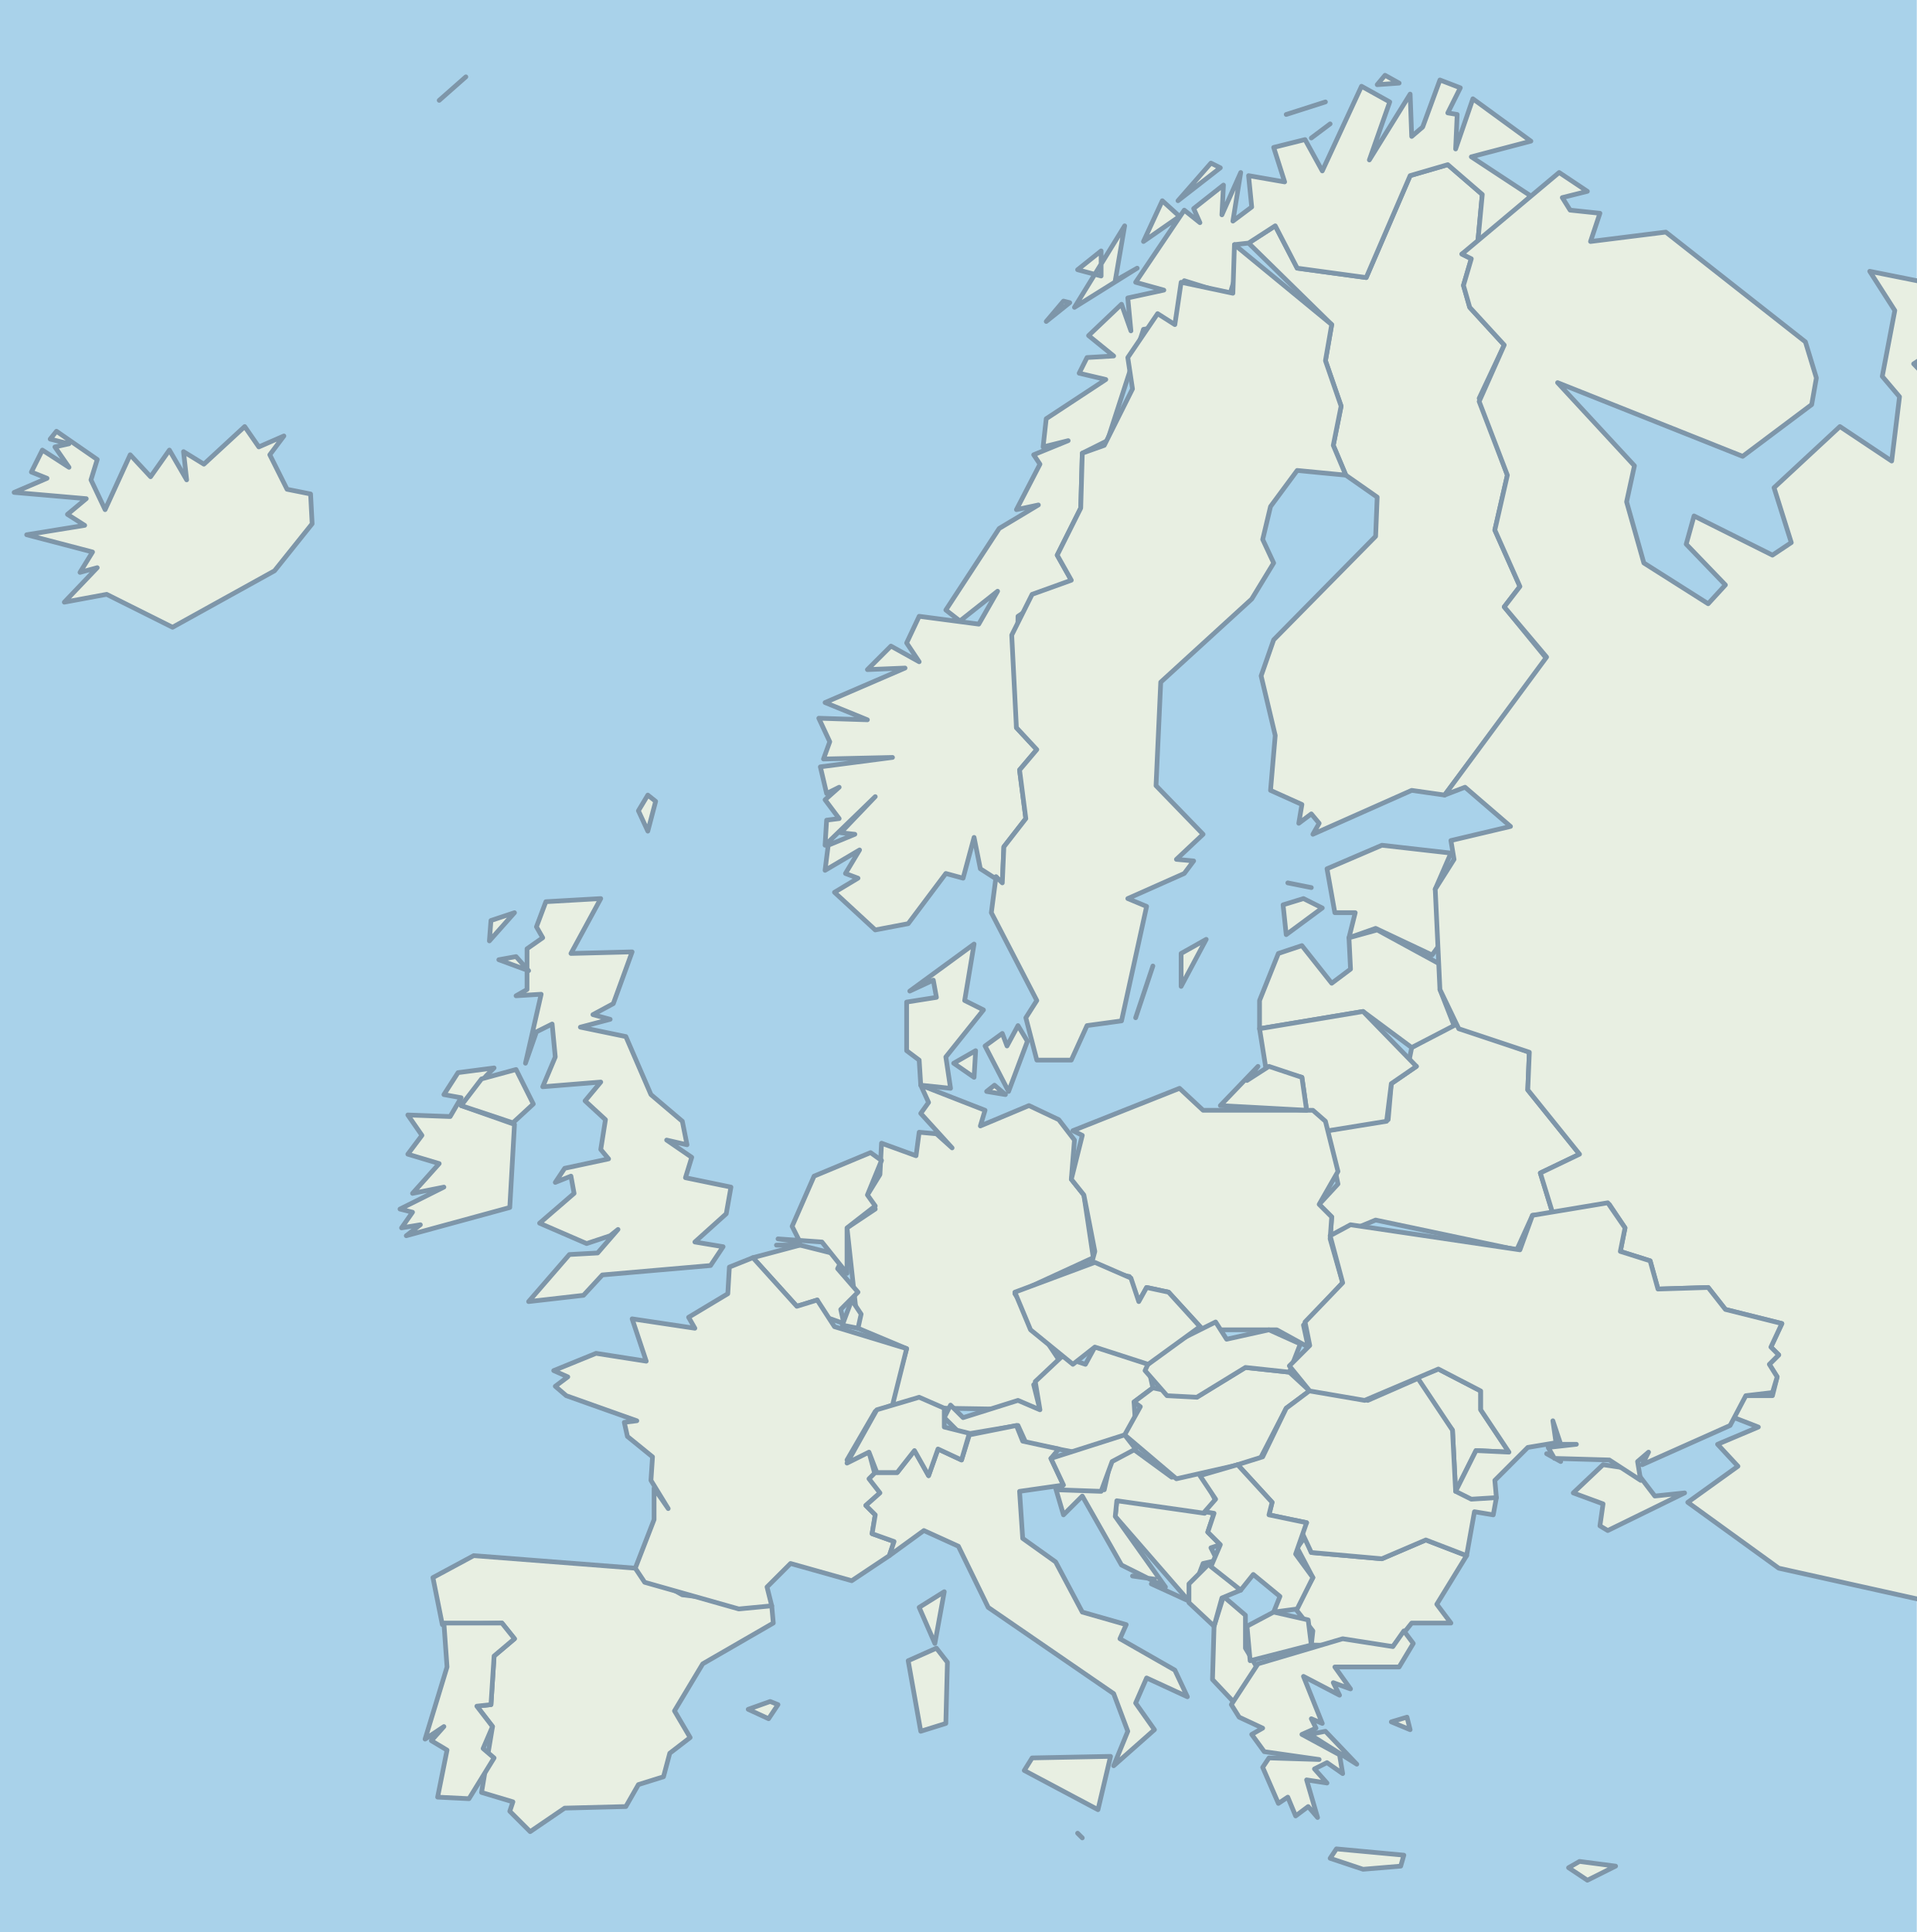
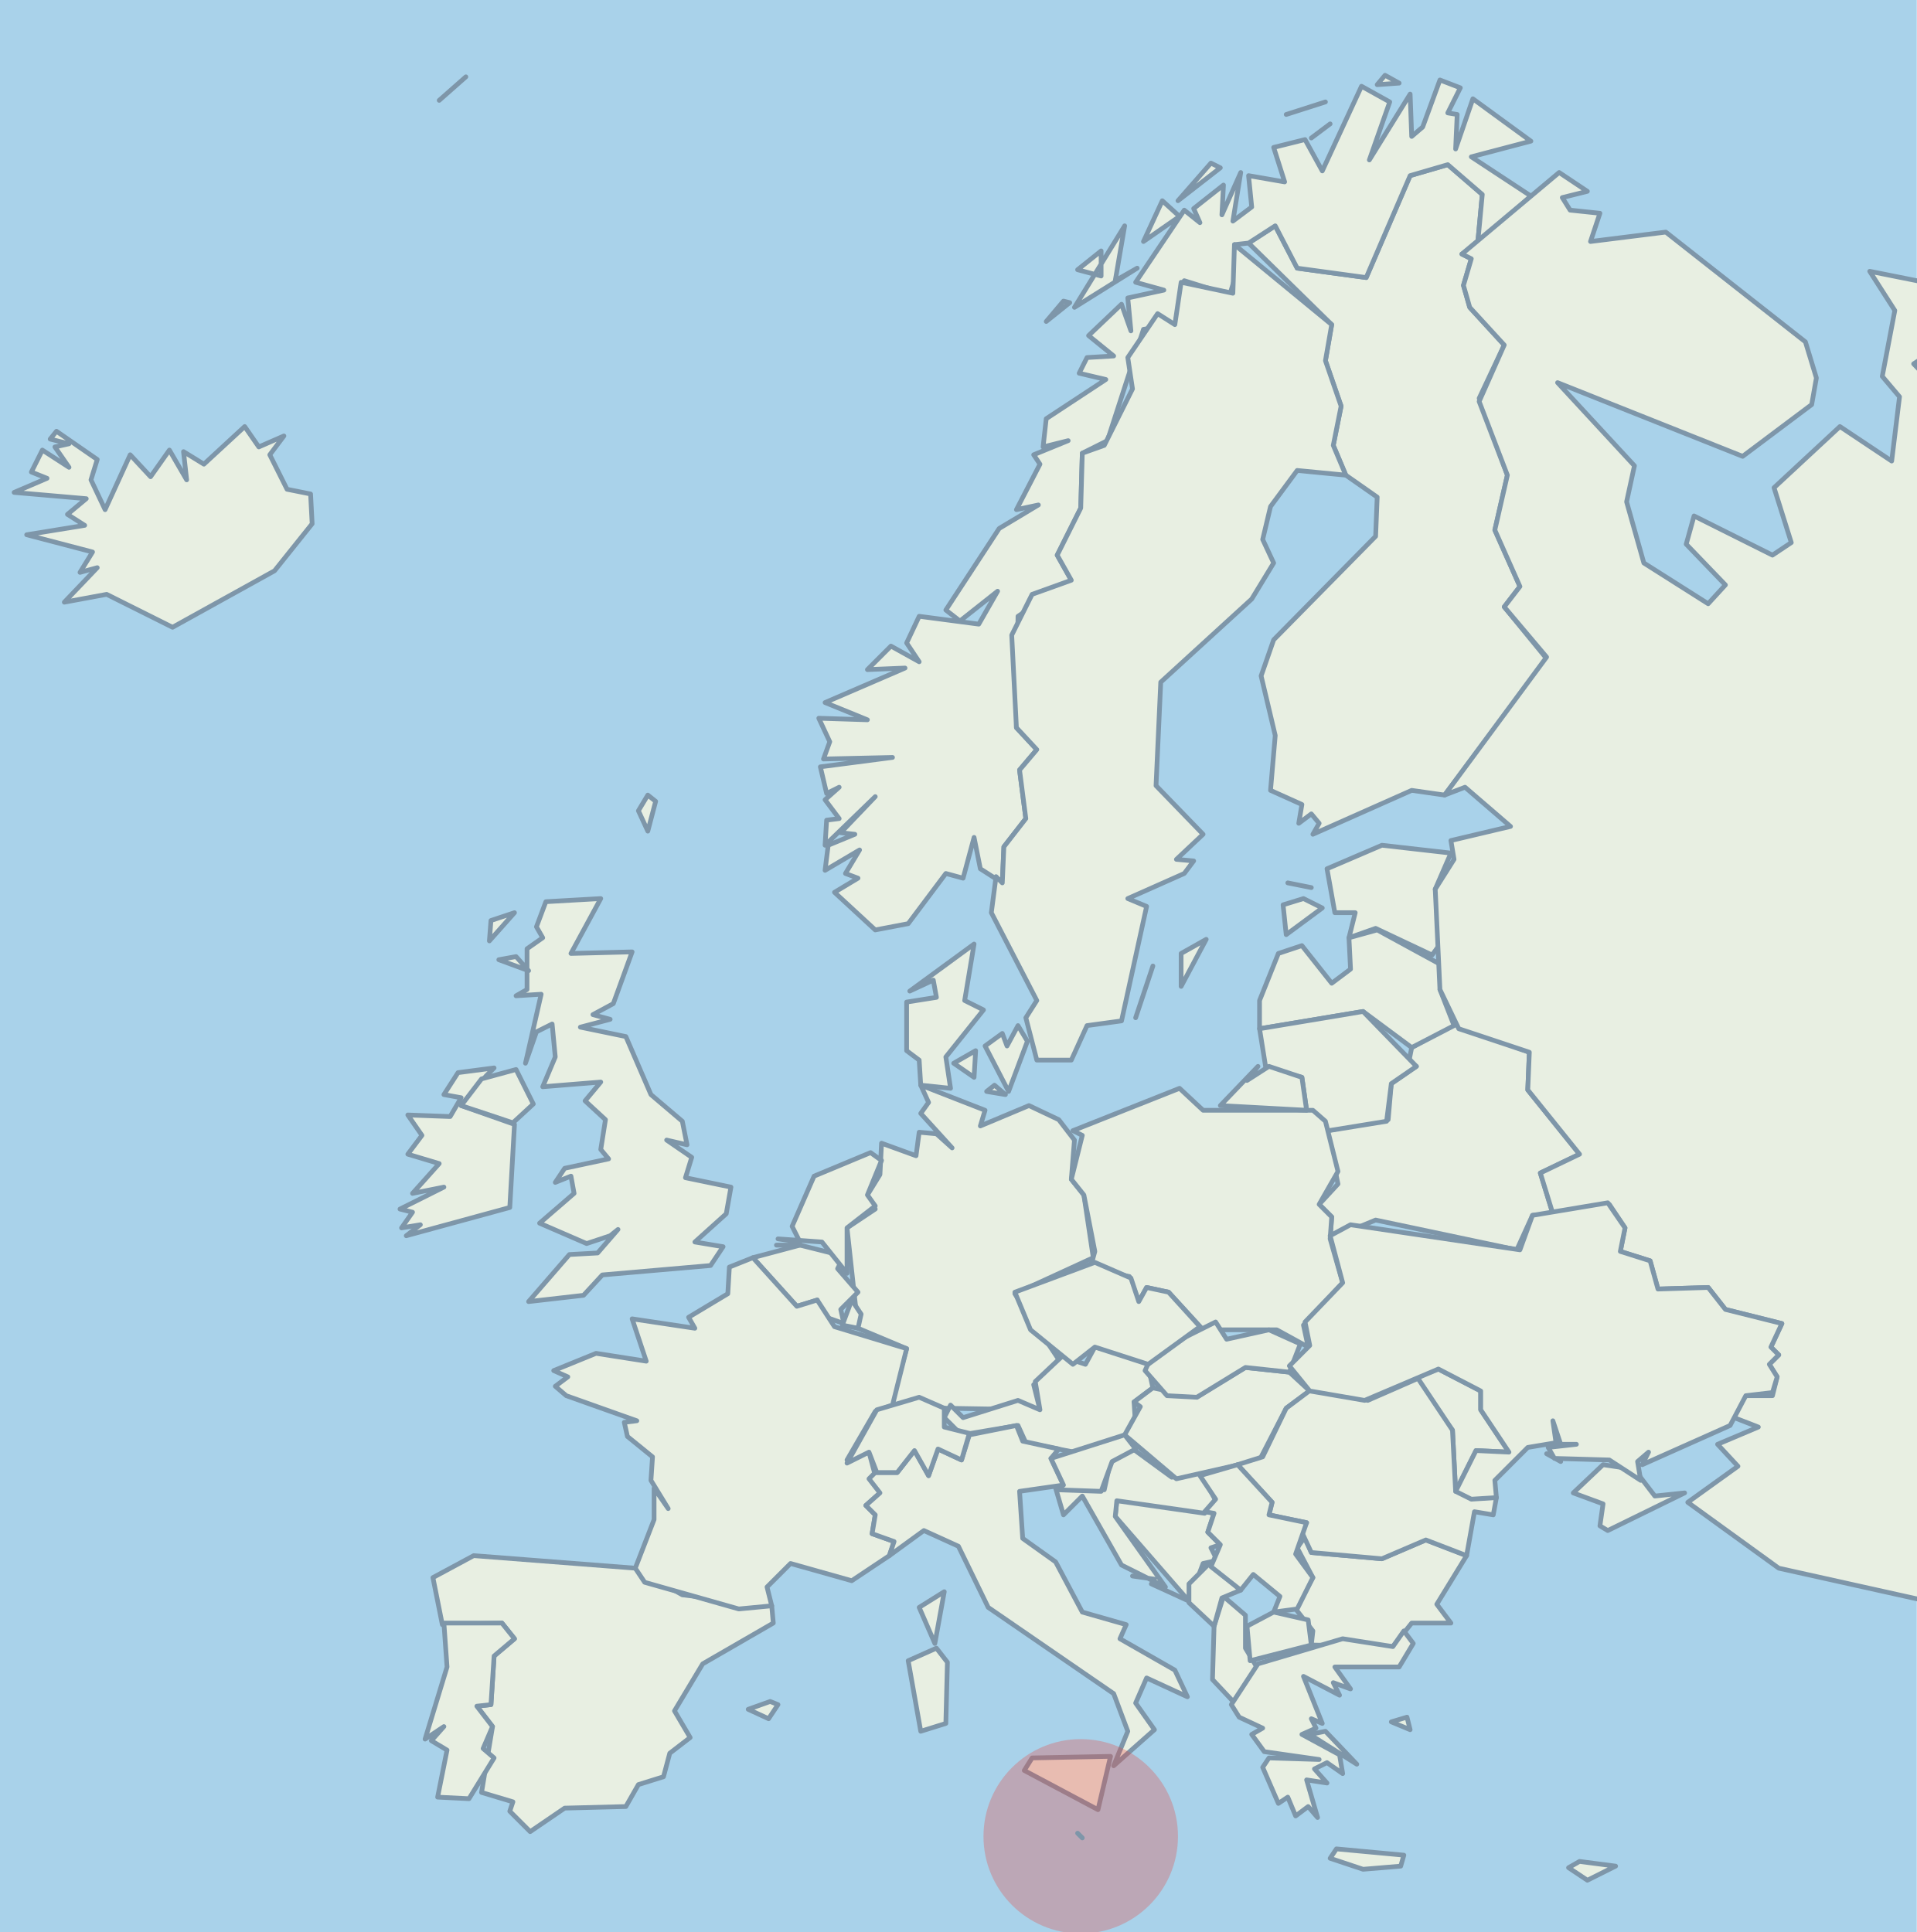
<svg xmlns="http://www.w3.org/2000/svg" viewBox="-0.436 -1.843 1.222 1.232" preserveAspectRatio="xMidYMid meet">
  <rect x="-0.436" y="-1.843" width="1.222" height="1.232" fill="#a9d2ea" />
  <g stroke="#7e96a9" stroke-width="0.003" stroke-linejoin="round">
    <path d="M0.338,-0.806 0.344,-0.825 0.358,-0.813 0.358,-0.792 0.367,-0.777 0.353,-0.755 0.337,-0.772 0.338,-0.806Z" fill="#e8efe2" />
    <path d="M0.166,-0.945 0.132,-0.947 0.142,-0.983 0.111,-0.996 0.104,-1.06 0.122,-1.072 0.117,-1.081 0.125,-1.094 0.126,-1.114 0.148,-1.106 0.15,-1.121 0.161,-1.12 0.171,-1.111 0.151,-1.133 0.156,-1.14 0.151,-1.151 0.192,-1.135 0.189,-1.125 0.22,-1.138 0.239,-1.129 0.249,-1.116 0.247,-1.091 0.255,-1.081 0.261,-1.041 0.211,-1.018 0.241,-0.973 0.223,-0.96 0.227,-0.944 0.166,-0.945Z" fill="#e8efe2" />
    <path d="M0.166,-0.939 0.17,-0.947 0.178,-0.939 0.213,-0.95 0.227,-0.944 0.224,-0.962 0.241,-0.978 0.256,-0.973 0.262,-0.984 0.295,-0.976 0.299,-0.958 0.287,-0.949 0.288,-0.933 0.279,-0.923 0.254,-0.916 0.218,-0.923 0.213,-0.934 0.177,-0.928 0.166,-0.939Z" fill="#e8efe2" />
    <path d="M0.074,-1.049 0.102,-1.042 0.098,-1.034 0.111,-1.019 0.1,-1.008 0.102,-0.999 0.085,-1.005 0.085,-1.014 0.072,-1.01 0.044,-1.041 0.074,-1.049Z" fill="#e8efe2" />
    <path d="M0.554,-1.069 0.541,-1.068 0.531,-1.046 0.441,-1.065 0.412,-1.053 0.413,-1.067 0.405,-1.075 0.417,-1.088 0.41,-1.122 0.449,-1.129 0.451,-1.152 0.467,-1.163 0.462,-1.165 0.464,-1.175 0.491,-1.19 0.539,-1.172 0.538,-1.148 0.571,-1.107 0.546,-1.095 0.554,-1.069Z" fill="#e8efe2" />
    <path d="M0.338,-0.878 0.334,-0.866 0.342,-0.858 0.336,-0.856 0.34,-0.848 0.331,-0.846 0.322,-0.822 0.275,-0.876 0.276,-0.886 0.295,-0.888 0.338,-0.878Z" fill="#e8efe2" />
    <path d="M0.489,-0.808 0.464,-0.808 0.452,-0.793 0.4,-0.794 0.401,-0.803 0.39,-0.817 0.401,-0.837 0.391,-0.856 0.396,-0.863 0.4,-0.853 0.445,-0.849 0.473,-0.861 0.499,-0.851 0.48,-0.82 0.489,-0.808Z" fill="#e8efe2" />
    <path d="M0.571,-0.656 0.594,-0.653 0.576,-0.644 0.564,-0.652 0.571,-0.656Z" fill="#e8efe2" />
    <path d="M0.237,-0.894 0.268,-0.893 0.272,-0.911 0.285,-0.92 0.311,-0.901 0.33,-0.904 0.339,-0.886 0.332,-0.878 0.276,-0.886 0.275,-0.876 0.307,-0.831 0.279,-0.845 0.254,-0.889 0.242,-0.877 0.237,-0.894Z M0.3,-0.836 0.286,-0.838 0.3,-0.836Z M0.322,-0.822 0.298,-0.833 0.322,-0.822Z" fill="#e8efe2" />
    <path d="M0.219,-1.179 0.207,-1.147 0.192,-1.176 0.203,-1.184 0.206,-1.176 0.213,-1.189 0.219,-1.179Z M0.17,-1.149 0.151,-1.151 0.15,-1.167 0.142,-1.173 0.142,-1.204 0.161,-1.207 0.159,-1.218 0.144,-1.211 0.185,-1.241 0.179,-1.205 0.191,-1.199 0.167,-1.169 0.17,-1.149Z M0.186,-1.173 0.185,-1.156 0.172,-1.165 0.186,-1.173Z M0.198,-1.151 0.205,-1.145 0.193,-1.147 0.198,-1.151Z" fill="#e8efe2" />
    <path d="M0.055,-0.758 0.06,-0.756 0.054,-0.747 0.041,-0.753 0.055,-0.758Z M-0.031,-0.843 -0.001,-0.826 0.056,-0.819 0.057,-0.808 0.012,-0.782 -0.006,-0.752 0.004,-0.735 -0.009,-0.725 -0.013,-0.71 -0.029,-0.705 -0.037,-0.691 -0.076,-0.69 -0.098,-0.675 -0.111,-0.688 -0.109,-0.694 -0.129,-0.7 -0.122,-0.742 -0.132,-0.755 -0.123,-0.756 -0.121,-0.787 -0.108,-0.798 -0.116,-0.808 -0.154,-0.807 -0.16,-0.837 -0.134,-0.851 -0.031,-0.843Z M-0.285,-0.517 -0.291,-0.51 -0.295,-0.516 -0.281,-0.521 -0.285,-0.517Z M-0.248,-0.513 -0.253,-0.511 -0.242,-0.524 -0.248,-0.513Z" fill="#e8efe2" />
    <path d="M0.477,-1.234 0.441,-1.251 0.424,-1.245 0.428,-1.261 0.415,-1.261 0.41,-1.289 0.445,-1.304 0.489,-1.299 0.479,-1.276 0.485,-1.245 0.477,-1.234Z M0.395,-1.27 0.407,-1.264 0.384,-1.247 0.382,-1.266 0.395,-1.27Z M0.4,-1.277 0.385,-1.28 0.4,-1.277Z" fill="#e8efe2" />
    <path d="M0.422,-1.54 0.414,-1.559 0.419,-1.584 0.409,-1.613 0.413,-1.636 0.36,-1.688 0.377,-1.699 0.391,-1.672 0.435,-1.666 0.463,-1.731 0.487,-1.738 0.509,-1.719 0.506,-1.687 0.496,-1.681 0.502,-1.678 0.497,-1.661 0.501,-1.647 0.523,-1.623 0.507,-1.589 0.525,-1.54 0.517,-1.505 0.533,-1.469 0.523,-1.456 0.55,-1.423 0.485,-1.336 0.464,-1.339 0.401,-1.311 0.405,-1.318 0.4,-1.324 0.392,-1.318 0.394,-1.33 0.374,-1.339 0.377,-1.374 0.368,-1.412 0.376,-1.435 0.441,-1.501 0.442,-1.526 0.422,-1.54Z" fill="#e8efe2" />
    <path d="M0.166,-0.828 0.16,-0.795 0.15,-0.818 0.166,-0.828Z M0.133,-0.947 0.122,-0.943 0.104,-0.912 0.118,-0.917 0.125,-0.891 0.116,-0.883 0.122,-0.877 0.12,-0.865 0.134,-0.86 0.131,-0.851 0.107,-0.835 0.068,-0.846 0.053,-0.831 0.056,-0.819 0.035,-0.817 -0.025,-0.834 -0.031,-0.843 -0.019,-0.874 -0.019,-0.894 -0.01,-0.881 -0.021,-0.899 -0.02,-0.914 -0.036,-0.927 -0.038,-0.936 -0.03,-0.937 -0.075,-0.953 -0.082,-0.959 -0.074,-0.965 -0.083,-0.969 -0.056,-0.98 -0.024,-0.975 -0.033,-1.002 0.007,-0.996 0.003,-1.003 0.028,-1.018 0.029,-1.035 0.044,-1.041 0.072,-1.01 0.085,-1.014 0.096,-0.997 0.142,-0.983 0.133,-0.947Z M0.974,0.381 0.965,0.373 0.974,0.381Z M-0.953,-0.041 -0.943,-0.06 -0.951,-0.085 -0.941,-0.101 -0.923,-0.095 -0.908,-0.076 -0.905,-0.081 -0.901,-0.071 -0.92,-0.041 -0.953,-0.041Z" fill="#e8efe2" />
    <path d="M0.409,-0.739 0.429,-0.718 0.399,-0.737 0.409,-0.739Z M0.461,-0.748 0.463,-0.74 0.451,-0.745 0.461,-0.748Z M0.416,-0.664 0.459,-0.66 0.457,-0.653 0.433,-0.651 0.412,-0.658 0.416,-0.664Z M0.459,-0.803 0.465,-0.795 0.456,-0.78 0.415,-0.78 0.425,-0.766 0.414,-0.77 0.418,-0.762 0.395,-0.774 0.407,-0.744 0.4,-0.747 0.403,-0.741 0.394,-0.737 0.418,-0.724 0.42,-0.712 0.41,-0.719 0.402,-0.715 0.41,-0.706 0.397,-0.708 0.404,-0.684 0.398,-0.691 0.39,-0.685 0.385,-0.697 0.379,-0.693 0.369,-0.716 0.373,-0.722 0.405,-0.721 0.37,-0.726 0.362,-0.737 0.369,-0.741 0.354,-0.748 0.349,-0.756 0.366,-0.782 0.42,-0.798 0.452,-0.793 0.459,-0.803Z" fill="#e8efe2" />
    <path d="M0.386,-0.968 0.399,-0.956 0.384,-0.945 0.367,-0.912 0.314,-0.9 0.281,-0.928 0.291,-0.946 0.287,-0.949 0.299,-0.958 0.327,-0.952 0.358,-0.971 0.386,-0.968Z" fill="#e8efe2" />
    <path d="M-0.126,-1.157 -0.142,-1.138 -0.108,-1.126 -0.111,-1.073 -0.177,-1.055 -0.168,-1.062 -0.18,-1.06 -0.173,-1.07 -0.181,-1.072 -0.153,-1.086 -0.173,-1.082 -0.156,-1.101 -0.176,-1.107 -0.167,-1.119 -0.176,-1.132 -0.149,-1.131 -0.142,-1.143 -0.153,-1.145 -0.144,-1.159 -0.121,-1.162 -0.126,-1.157Z" fill="#e8efe2" />
    <path d="M-0.271,-1.558 -0.255,-1.565 -0.264,-1.553 -0.253,-1.531 -0.238,-1.528 -0.237,-1.509 -0.261,-1.479 -0.326,-1.443 -0.368,-1.464 -0.395,-1.459 -0.374,-1.481 -0.385,-1.478 -0.377,-1.491 -0.419,-1.502 -0.382,-1.508 -0.393,-1.515 -0.381,-1.525 -0.427,-1.529 -0.406,-1.538 -0.416,-1.542 -0.409,-1.556 -0.392,-1.545 -0.401,-1.558 -0.392,-1.56 -0.404,-1.563 -0.4,-1.568 -0.374,-1.55 -0.378,-1.537 -0.369,-1.518 -0.353,-1.553 -0.34,-1.539 -0.328,-1.556 -0.317,-1.537 -0.319,-1.555 -0.306,-1.547 -0.28,-1.571 -0.271,-1.558Z" fill="#e8efe2" />
    <path d="M0.122,-0.904 0.136,-0.904 0.147,-0.918 0.156,-0.902 0.162,-0.919 0.177,-0.912 0.182,-0.928 0.212,-0.934 0.216,-0.924 0.239,-0.919 0.234,-0.913 0.242,-0.896 0.214,-0.892 0.216,-0.862 0.237,-0.847 0.254,-0.815 0.282,-0.807 0.278,-0.798 0.313,-0.778 0.321,-0.761 0.295,-0.773 0.288,-0.757 0.3,-0.74 0.274,-0.717 0.283,-0.739 0.274,-0.763 0.194,-0.818 0.175,-0.857 0.153,-0.867 0.131,-0.851 0.134,-0.86 0.12,-0.865 0.122,-0.877 0.116,-0.883 0.125,-0.891 0.118,-0.9 0.122,-0.904Z M0.272,-0.723 0.264,-0.689 0.217,-0.714 0.222,-0.722 0.272,-0.723Z M0.168,-0.783 0.167,-0.744 0.151,-0.739 0.143,-0.784 0.161,-0.792 0.168,-0.783Z" fill="#e8efe2" />
    <path d="M0.464,-1.175 0.433,-1.198 0.367,-1.187 0.367,-1.205 0.379,-1.235 0.394,-1.24 0.413,-1.216 0.425,-1.225 0.424,-1.245 0.442,-1.25 0.486,-1.226 0.482,-1.212 0.491,-1.189 0.464,-1.175Z" fill="#e8efe2" />
    <path d="M0.397,-1.135 0.394,-1.156 0.371,-1.162 0.367,-1.187 0.433,-1.198 0.467,-1.163 0.451,-1.152 0.448,-1.128 0.411,-1.122 0.397,-1.135Z" fill="#e8efe2" />
    <path d="M0.107,-1.014 0.113,-1.005 0.111,-0.996 0.101,-0.998 0.107,-1.014Z" fill="#e8efe2" />
    <path d="M0.376,-0.815 0.398,-0.81 0.4,-0.794 0.361,-0.784 0.359,-0.806 0.376,-0.815Z" fill="#e8efe2" />
    <path d="M0.465,-0.964 0.481,-0.97 0.508,-0.956 0.508,-0.944 0.526,-0.917 0.505,-0.918 0.492,-0.892 0.49,-0.931 0.465,-0.964Z" fill="#e8efe2" />
    <path d="M0.335,-0.846 0.355,-0.829 0.343,-0.824 0.338,-0.806 0.322,-0.821 0.322,-0.833 0.335,-0.846Z" fill="#e8efe2" />
    <path d="M0.36,-1.688 0.351,-1.687 0.355,-1.678 0.348,-1.655 0.319,-1.664 0.313,-1.636 0.293,-1.633 0.27,-1.562 0.254,-1.554 0.253,-1.519 0.238,-1.489 0.247,-1.473 0.213,-1.45 0.212,-1.379 0.225,-1.365 0.214,-1.352 0.218,-1.321 0.204,-1.303 0.203,-1.28 0.189,-1.289 0.185,-1.309 0.178,-1.283 0.167,-1.286 0.143,-1.254 0.122,-1.25 0.096,-1.274 0.111,-1.283 0.103,-1.286 0.112,-1.301 0.09,-1.288 0.092,-1.304 0.109,-1.311 0.1,-1.312 0.122,-1.335 0.09,-1.304 0.091,-1.32 0.099,-1.321 0.09,-1.333 0.099,-1.341 0.091,-1.337 0.087,-1.354 0.133,-1.36 0.089,-1.359 0.093,-1.37 0.086,-1.385 0.117,-1.384 0.09,-1.395 0.141,-1.417 0.117,-1.416 0.132,-1.431 0.15,-1.421 0.142,-1.433 0.15,-1.45 0.188,-1.445 0.2,-1.466 0.176,-1.447 0.167,-1.454 0.201,-1.506 0.226,-1.521 0.212,-1.518 0.227,-1.547 0.223,-1.553 0.245,-1.562 0.229,-1.558 0.231,-1.576 0.269,-1.601 0.252,-1.605 0.257,-1.615 0.274,-1.616 0.258,-1.629 0.279,-1.649 0.285,-1.632 0.283,-1.653 0.306,-1.658 0.288,-1.663 0.319,-1.709 0.329,-1.701 0.325,-1.71 0.344,-1.725 0.343,-1.706 0.355,-1.733 0.35,-1.702 0.362,-1.711 0.36,-1.731 0.383,-1.727 0.376,-1.749 0.396,-1.754 0.407,-1.734 0.432,-1.788 0.45,-1.778 0.437,-1.741 0.463,-1.783 0.464,-1.756 0.471,-1.762 0.482,-1.792 0.495,-1.787 0.487,-1.771 0.493,-1.77 0.492,-1.748 0.503,-1.78 0.54,-1.753 0.502,-1.743 0.54,-1.718 0.506,-1.687 0.509,-1.719 0.487,-1.738 0.463,-1.731 0.435,-1.666 0.391,-1.672 0.377,-1.699 0.36,-1.688Z M0.409,-1.778 0.384,-1.77 0.409,-1.778Z M0.447,-1.795 0.456,-1.79 0.442,-1.789 0.447,-1.795Z M0.412,-1.764 0.4,-1.755 0.412,-1.764Z M0.242,-1.651 0.246,-1.65 0.231,-1.638 0.242,-1.651Z M0.266,-1.683 0.266,-1.667 0.251,-1.671 0.266,-1.683Z M0.336,-1.739 0.342,-1.736 0.315,-1.715 0.336,-1.739Z M0.305,-1.715 0.316,-1.705 0.293,-1.689 0.305,-1.715Z M0.275,-1.664 0.289,-1.672 0.249,-1.647 0.281,-1.699 0.275,-1.664Z M-0.156,-1.779 -0.139,-1.794 -0.156,-1.779Z M0.469,-2.309 0.461,-2.321 0.469,-2.309Z M0.568,-2.448 0.549,-2.447 0.587,-2.459 0.568,-2.448Z M0.377,-2.304 0.435,-2.233 0.398,-2.194 0.392,-2.197 0.396,-2.216 0.367,-2.207 0.378,-2.246 0.353,-2.294 0.377,-2.304Z M0.365,-2.462 0.389,-2.441 0.402,-2.485 0.407,-2.48 0.403,-2.455 0.426,-2.473 0.475,-2.427 0.418,-2.358 0.351,-2.386 0.343,-2.396 0.363,-2.411 0.327,-2.412 0.319,-2.429 0.329,-2.44 0.313,-2.45 0.338,-2.448 0.335,-2.47 0.344,-2.486 0.365,-2.462Z M0.293,-2.427 0.311,-2.416 0.308,-2.377 0.321,-2.398 0.326,-2.365 0.373,-2.317 0.334,-2.285 0.291,-2.14 0.244,-2.212 0.295,-2.244 0.239,-2.255 0.3,-2.289 0.287,-2.296 0.293,-2.31 0.256,-2.315 0.256,-2.288 0.23,-2.273 0.198,-2.336 0.216,-2.336 0.209,-2.367 0.196,-2.352 0.186,-2.412 0.239,-2.422 0.243,-2.412 0.219,-2.394 0.245,-2.372 0.259,-2.413 0.285,-2.339 0.276,-2.408 0.293,-2.427Z M0.196,-2.305 0.211,-2.272 0.184,-2.331 0.196,-2.305Z M0.507,-2.332 0.518,-2.331 0.487,-2.327 0.507,-2.332Z" fill="#e8efe2" />
    <path d="M0.104,-1.031 0.088,-1.051 0.06,-1.053 0.074,-1.051 0.069,-1.061 0.083,-1.093 0.119,-1.108 0.126,-1.103 0.117,-1.081 0.122,-1.074 0.104,-1.06 0.104,-1.031Z M0.074,-1.049 0.059,-1.049 0.074,-1.049Z" fill="#e8efe2" />
    <path d="M0.412,-1.053 0.42,-1.025 0.395,-0.998 0.398,-0.984 0.378,-0.995 0.331,-0.995 0.309,-1.019 0.295,-1.022 0.29,-1.013 0.284,-1.029 0.259,-1.034 0.262,-1.045 0.255,-1.081 0.247,-1.091 0.254,-1.119 0.248,-1.122 0.316,-1.149 0.331,-1.135 0.401,-1.135 0.409,-1.128 0.417,-1.096 0.405,-1.075 0.413,-1.067 0.412,-1.053Z" fill="#e8efe2" />
    <path d="M-0.153,-0.808 -0.116,-0.808 -0.108,-0.798 -0.121,-0.787 -0.123,-0.756 -0.132,-0.755 -0.122,-0.742 -0.128,-0.728 -0.121,-0.722 -0.137,-0.696 -0.157,-0.697 -0.151,-0.727 -0.161,-0.733 -0.153,-0.742 -0.165,-0.734 -0.151,-0.78 -0.153,-0.808Z M-0.448,-0.714 -0.44,-0.714 -0.448,-0.714Z" fill="#e8efe2" />
    <path d="M0.492,-0.892 0.518,-0.888 0.516,-0.877 0.504,-0.879 0.499,-0.851 0.473,-0.861 0.445,-0.849 0.4,-0.853 0.393,-0.868 0.397,-0.872 0.373,-0.877 0.375,-0.885 0.353,-0.909 0.369,-0.914 0.384,-0.945 0.404,-0.96 0.436,-0.95 0.468,-0.964 0.49,-0.931 0.492,-0.892Z" fill="#e8efe2" />
    <path d="M-0.047,-1.055 -0.062,-1.05 -0.092,-1.063 -0.07,-1.082 -0.072,-1.093 -0.082,-1.089 -0.076,-1.098 -0.048,-1.104 -0.053,-1.11 -0.05,-1.129 -0.063,-1.141 -0.053,-1.153 -0.09,-1.15 -0.082,-1.169 -0.084,-1.19 -0.094,-1.185 -0.101,-1.165 -0.091,-1.209 -0.107,-1.208 -0.1,-1.212 -0.1,-1.238 -0.09,-1.245 -0.094,-1.252 -0.088,-1.268 -0.053,-1.27 -0.072,-1.235 -0.033,-1.236 -0.045,-1.203 -0.058,-1.196 -0.047,-1.193 -0.066,-1.188 -0.037,-1.182 -0.021,-1.145 -0.001,-1.128 0.002,-1.113 -0.011,-1.116 0.005,-1.105 0.001,-1.092 0.03,-1.086 0.027,-1.069 0.007,-1.051 0.025,-1.048 0.017,-1.036 -0.052,-1.03 -0.064,-1.017 -0.099,-1.013 -0.073,-1.043 -0.055,-1.044 -0.042,-1.059 -0.047,-1.055Z M-0.023,-1.336 -0.018,-1.332 -0.023,-1.313 -0.029,-1.326 -0.023,-1.336Z M-0.108,-1.261 -0.124,-1.243 -0.123,-1.256 -0.108,-1.261Z M-0.107,-1.233 -0.099,-1.224 -0.118,-1.231 -0.107,-1.233Z M-0.109,-1.127 -0.142,-1.138 -0.129,-1.155 -0.107,-1.161 -0.096,-1.139 -0.109,-1.127Z" fill="#e8efe2" />
    <path d="M2.099,-1.906 2.088,-1.908 2.099,-1.906Z M1.855,-2.271 1.85,-2.271 1.863,-2.277 1.855,-2.271Z M1.34,-1.928 1.328,-1.932 1.34,-1.928Z M1.512,-2.026 1.52,-2.024 1.506,-2.02 1.512,-2.026Z M1.035,-2.577 1.023,-2.581 1.035,-2.577Z M-3.138,-1.683 -3.06,-1.623 -3.061,-1.609 -3.052,-1.608 -3.053,-1.575 -3.038,-1.558 -3.033,-1.567 -3.046,-1.596 -2.998,-1.589 -2.962,-1.551 -2.979,-1.532 -2.992,-1.54 -2.987,-1.527 -3.016,-1.535 -3.006,-1.526 -3.014,-1.517 -3.006,-1.508 -3.021,-1.5 -3.009,-1.483 -3.022,-1.477 -3.061,-1.498 -3.073,-1.526 -3.114,-1.527 -3.123,-1.55 -3.116,-1.566 -3.136,-1.556 -3.13,-1.528 -3.142,-1.509 -3.138,-1.683Z M2.281,-0.816 2.276,-0.826 2.288,-0.831 2.291,-0.842 2.286,-0.877 2.301,-0.889 2.323,-0.885 2.342,-0.939 2.352,-0.95 2.35,-0.964 2.286,-0.949 2.279,-0.98 2.226,-1.005 2.2,-1.087 2.157,-1.111 2.112,-1.103 2.096,-1.089 2.106,-1.082 2.106,-1.065 2.08,-1.022 2.082,-1.013 2.057,-0.997 1.995,-1.018 1.969,-0.998 1.932,-0.988 1.896,-0.992 1.862,-1.019 1.803,-1.016 1.786,-1.025 1.782,-1.048 1.726,-1.07 1.709,-1.046 1.715,-1.019 1.699,-1.004 1.651,-1.011 1.645,-1.026 1.612,-1.034 1.526,-0.986 1.513,-1.005 1.488,-1 1.459,-1.036 1.422,-1.031 1.409,-1.046 1.396,-1.032 1.359,-1.103 1.335,-1.125 1.341,-1.137 1.28,-1.108 1.286,-1.125 1.241,-1.13 1.235,-1.164 1.204,-1.166 1.136,-1.134 1.069,-1.125 1.064,-1.113 1.074,-1.109 1.068,-1.103 1.083,-1.095 1.065,-1.094 1.064,-1.074 1.048,-1.064 1.074,-1.047 1.064,-1.03 1.048,-1.034 1.039,-1.024 1.019,-1.04 0.995,-1.04 0.972,-1.026 0.954,-1.038 0.952,-1.025 0.931,-1.052 0.886,-1.058 0.849,-1.027 0.851,-1.009 0.828,-1.02 0.818,-1.003 0.814,-0.968 0.825,-0.951 0.841,-0.95 0.855,-0.926 0.847,-0.922 0.86,-0.914 0.828,-0.898 0.815,-0.871 0.828,-0.846 0.832,-0.854 0.828,-0.834 0.848,-0.805 0.835,-0.791 0.826,-0.792 0.797,-0.814 0.797,-0.821 0.698,-0.843 0.64,-0.885 0.672,-0.908 0.659,-0.922 0.685,-0.933 0.667,-0.94 0.677,-0.953 0.694,-0.953 0.697,-0.965 0.692,-0.973 0.698,-0.979 0.693,-0.984 0.7,-0.999 0.664,-1.008 0.653,-1.022 0.621,-1.021 0.616,-1.039 0.597,-1.045 0.6,-1.06 0.59,-1.075 0.554,-1.069 0.546,-1.095 0.571,-1.107 0.538,-1.148 0.539,-1.172 0.494,-1.187 0.482,-1.212 0.479,-1.276 0.491,-1.295 0.489,-1.307 0.527,-1.316 0.498,-1.341 0.485,-1.336 0.55,-1.424 0.523,-1.456 0.533,-1.469 0.517,-1.505 0.525,-1.54 0.507,-1.587 0.523,-1.623 0.501,-1.647 0.497,-1.661 0.502,-1.678 0.496,-1.681 0.558,-1.733 0.576,-1.721 0.56,-1.717 0.565,-1.709 0.584,-1.707 0.578,-1.689 0.626,-1.695 0.715,-1.625 0.722,-1.602 0.719,-1.585 0.675,-1.552 0.557,-1.599 0.606,-1.546 0.601,-1.523 0.612,-1.484 0.653,-1.458 0.664,-1.47 0.639,-1.496 0.644,-1.514 0.694,-1.489 0.706,-1.497 0.695,-1.532 0.737,-1.571 0.77,-1.549 0.775,-1.59 0.764,-1.603 0.772,-1.645 0.756,-1.67 0.801,-1.661 0.815,-1.631 0.784,-1.611 0.811,-1.583 0.832,-1.591 0.836,-1.619 0.851,-1.633 0.915,-1.654 0.92,-1.661 0.913,-1.667 0.939,-1.686 0.951,-1.685 0.939,-1.681 0.941,-1.659 0.93,-1.651 0.955,-1.646 0.967,-1.665 1.031,-1.686 1.036,-1.673 1.032,-1.659 1.042,-1.654 1.063,-1.685 1.05,-1.715 1.063,-1.728 1.12,-1.712 1.193,-1.653 1.207,-1.683 1.168,-1.713 1.174,-1.774 1.163,-1.792 1.192,-1.825 1.211,-1.898 1.248,-1.895 1.271,-1.882 1.254,-1.813 1.269,-1.786 1.267,-1.684 1.284,-1.661 1.275,-1.627 1.246,-1.591 1.249,-1.578 1.204,-1.583 1.258,-1.559 1.303,-1.624 1.3,-1.669 1.311,-1.679 1.335,-1.685 1.348,-1.66 1.347,-1.628 1.377,-1.619 1.354,-1.626 1.361,-1.65 1.355,-1.681 1.288,-1.695 1.284,-1.725 1.298,-1.765 1.276,-1.812 1.309,-1.851 1.307,-1.891 1.319,-1.876 1.314,-1.811 1.322,-1.802 1.379,-1.785 1.327,-1.838 1.365,-1.838 1.351,-1.849 1.365,-1.864 1.45,-1.827 1.437,-1.802 1.434,-1.766 1.449,-1.782 1.443,-1.747 1.45,-1.74 1.462,-1.764 1.451,-1.793 1.458,-1.825 1.411,-1.871 1.406,-1.935 1.516,-1.955 1.497,-1.927 1.513,-1.907 1.499,-1.924 1.528,-1.95 1.501,-1.983 1.522,-1.985 1.497,-2.004 1.527,-2.028 1.519,-2.039 1.643,-2.094 1.621,-2.096 1.628,-2.105 1.677,-2.103 1.671,-2.088 1.722,-2.115 1.741,-2.099 1.738,-2.084 1.742,-2.107 1.725,-2.132 1.773,-2.13 1.762,-2.139 1.761,-2.164 1.815,-2.23 1.851,-2.203 1.819,-2.18 1.875,-2.167 1.857,-2.135 1.939,-2.151 1.987,-2.092 1.981,-2.066 1.963,-2.085 1.985,-2.058 1.971,-2.029 1.835,-1.888 1.935,-1.945 1.914,-1.95 1.924,-1.964 1.973,-1.957 1.981,-1.922 1.974,-1.891 1.984,-1.879 1.976,-1.889 1.988,-1.922 1.981,-1.931 1.991,-1.936 2.067,-1.937 2.076,-1.93 2.067,-1.916 2.09,-1.9 2.139,-1.894 2.158,-1.912 2.154,-1.94 2.174,-1.946 2.253,-1.907 2.244,-1.895 2.256,-1.884 2.241,-1.874 2.256,-1.868 2.256,-1.848 2.229,-1.866 2.287,-1.774 2.315,-1.839 2.333,-1.811 2.375,-1.821 2.408,-1.795 2.413,-1.82 2.443,-1.814 2.432,-1.84 2.447,-1.853 2.429,-1.861 2.462,-1.877 2.458,-1.894 2.553,-1.868 2.516,-1.857 2.522,-1.852 2.563,-1.86 2.55,-1.839 2.544,-1.856 2.544,-1.839 2.532,-1.839 2.534,-1.826 2.57,-1.861 2.609,-1.852 2.618,-1.837 2.599,-1.827 2.662,-1.779 2.77,-1.784 2.791,-1.762 2.79,-1.724 2.808,-1.716 2.816,-1.681 2.808,-1.663 2.827,-1.713 2.861,-1.722 2.93,-1.722 2.96,-1.675 2.977,-1.677 2.985,-1.692 2.97,-1.717 2.976,-1.741 3.07,-1.73 3.142,-1.685 3.142,-1.509 3.116,-1.49 3.087,-1.51 3.078,-1.508 3.093,-1.501 3.046,-1.493 3.073,-1.502 3.074,-1.49 3.096,-1.497 3.101,-1.478 3.111,-1.48 3.119,-1.46 3.115,-1.449 3.134,-1.418 3.126,-1.401 3.09,-1.418 3.092,-1.41 3.017,-1.369 2.978,-1.332 2.973,-1.316 2.954,-1.338 2.919,-1.331 2.901,-1.312 2.903,-1.334 2.879,-1.311 2.858,-1.318 2.827,-1.252 2.834,-1.24 2.849,-1.242 2.841,-1.224 2.851,-1.192 2.842,-1.187 2.838,-1.192 2.846,-1.201 2.839,-1.2 2.829,-1.188 2.822,-1.169 2.829,-1.147 2.794,-1.13 2.793,-1.099 2.766,-1.096 2.759,-1.061 2.736,-1.037 2.715,-1.16 2.722,-1.207 2.737,-1.226 2.737,-1.242 2.763,-1.25 2.829,-1.333 2.857,-1.349 2.866,-1.4 2.887,-1.407 2.851,-1.41 2.846,-1.373 2.834,-1.376 2.796,-1.339 2.799,-1.353 2.789,-1.351 2.798,-1.385 2.742,-1.377 2.693,-1.311 2.692,-1.299 2.708,-1.289 2.641,-1.278 2.638,-1.285 2.657,-1.29 2.612,-1.309 2.596,-1.291 2.511,-1.296 2.479,-1.283 2.36,-1.149 2.388,-1.143 2.388,-1.118 2.403,-1.133 2.397,-1.127 2.406,-1.123 2.396,-1.111 2.418,-1.123 2.416,-1.111 2.42,-1.133 2.438,-1.133 2.467,-1.103 2.458,-1.097 2.47,-1.071 2.453,-1.033 2.445,-0.969 2.358,-0.846 2.324,-0.826 2.3,-0.839 2.281,-0.825 2.281,-0.816Z M0.828,-2.526 0.85,-2.502 0.784,-2.499 0.828,-2.526Z M0.878,-2.534 0.902,-2.508 0.845,-2.446 0.814,-2.467 0.878,-2.534Z M1.183,-2.115 1.071,-2.049 1.022,-1.994 1.023,-1.977 0.988,-1.919 0.948,-1.922 0.938,-1.948 0.98,-1.994 0.97,-2.003 0.986,-2.025 0.976,-2.039 1.028,-2.087 1.179,-2.173 1.203,-2.15 1.183,-2.115Z M0.966,-1.919 0.985,-1.913 0.967,-1.874 0.965,-1.839 1.006,-1.773 0.938,-1.778 0.932,-1.781 0.945,-1.795 0.898,-1.83 0.918,-1.86 0.924,-1.881 0.917,-1.887 0.931,-1.896 0.929,-1.912 0.966,-1.919Z M1.685,-2.551 1.708,-2.509 1.695,-2.499 1.7,-2.469 1.696,-2.461 1.638,-2.437 1.597,-2.473 1.628,-2.519 1.616,-2.518 1.624,-2.541 1.685,-2.551Z M1.705,-2.453 1.711,-2.438 1.704,-2.412 1.721,-2.441 1.744,-2.421 1.74,-2.37 1.729,-2.367 1.744,-2.337 1.703,-2.325 1.624,-2.387 1.658,-2.446 1.705,-2.453Z M1.796,-2.364 1.787,-2.326 1.812,-2.354 1.839,-2.304 1.733,-2.256 1.773,-2.373 1.796,-2.364Z M2.444,-2.085 2.458,-2.071 2.47,-2.107 2.537,-2.064 2.514,-2.03 2.493,-2.046 2.495,-2.077 2.48,-2.073 2.498,-2.026 2.438,-2.025 2.43,-2.005 2.39,-2.046 2.412,-2.105 2.444,-2.085Z M2.562,-2.053 2.632,-2.038 2.601,-2.012 2.551,-2.041 2.556,-2.066 2.562,-2.053Z M3.122,-1.779 3.119,-1.794 3.142,-1.817 3.142,-1.787 3.122,-1.779Z M2.492,-1.136 2.501,-1.094 2.499,-1.065 2.526,-0.974 2.513,-0.991 2.498,-0.989 2.488,-0.951 2.506,-0.915 2.503,-0.907 2.501,-0.92 2.49,-0.924 2.48,-0.904 2.475,-0.918 2.482,-0.958 2.476,-0.977 2.482,-1.044 2.472,-1.074 2.475,-1.105 2.488,-1.108 2.491,-1.121 2.484,-1.133 2.492,-1.136Z M-3.122,-1.819 -3.098,-1.8 -3.142,-1.787 -3.142,-1.817 -3.122,-1.819Z M0.923,-1.807 0.927,-1.787 0.912,-1.806 0.923,-1.807Z M2.933,-1.141 2.922,-1.15 2.933,-1.141Z M2.818,-1.681 2.811,-1.706 2.819,-1.717 2.818,-1.681Z M2.603,-2.146 2.59,-2.145 2.608,-2.155 2.603,-2.146Z M2.408,-1.815 2.392,-1.817 2.408,-1.815Z M1.88,-2.264 1.857,-2.265 1.88,-2.264Z M1.963,-2.143 1.954,-2.144 1.963,-2.143Z M1.685,-2.118 1.663,-2.113 1.685,-2.118Z M1.681,-2.175 1.663,-2.174 1.685,-2.188 1.681,-2.175Z M1.303,-1.893 1.293,-1.902 1.308,-1.904 1.303,-1.893Z M1.318,-1.929 1.327,-1.934 1.318,-1.929Z M1.458,-1.967 1.446,-1.968 1.458,-1.967Z M1.222,-1.57 1.212,-1.58 1.222,-1.57Z M0.874,-2.443 0.865,-2.453 0.878,-2.454 0.874,-2.443Z M0.897,-2.43 0.874,-2.434 0.897,-2.43Z M0.95,-2.485 0.939,-2.486 0.95,-2.485Z M1.042,-2.432 1.028,-2.434 1.042,-2.432Z M1.023,-2.547 1.028,-2.523 0.999,-2.544 1.023,-2.547Z M0.877,-1.695 0.854,-1.673 0.843,-1.688 0.854,-1.711 0.877,-1.695Z M1.106,-2.509 1.091,-2.522 1.127,-2.565 1.142,-2.534 1.106,-2.509Z M1.012,-2.448 0.995,-2.485 1.034,-2.471 1.012,-2.448Z M1.085,-2.523 1.065,-2.479 1.035,-2.495 1.085,-2.523Z M1.067,-2.537 1.048,-2.54 1.075,-2.548 1.067,-2.537Z M0.934,-2.455 0.911,-2.463 0.94,-2.464 0.934,-2.455Z M0.996,-2.472 0.995,-2.443 0.973,-2.446 0.996,-2.472Z M1.009,-2.605 1.022,-2.59 0.968,-2.577 1.009,-2.605Z M0.955,-2.556 1.007,-2.519 0.944,-2.521 0.955,-2.556Z M1.111,-2.612 1.084,-2.621 1.111,-2.612Z M1.018,-2.626 1.011,-2.626 1.037,-2.639 1.018,-2.626Z M1.618,-2.406 1.589,-2.434 1.637,-2.426 1.618,-2.406Z M1.598,-2.558 1.569,-2.561 1.598,-2.558Z M2.461,-1.962 2.445,-1.974 2.461,-1.962Z M2.482,-1.956 2.504,-1.916 2.438,-1.927 2.482,-1.956Z M2.373,-2.056 2.364,-2.054 2.368,-2.087 2.377,-2.07 2.373,-2.056Z M2.377,-1.957 2.363,-1.978 2.377,-1.957Z M2.408,-1.157 2.412,-1.155 2.404,-1.144 2.395,-1.148 2.408,-1.157Z M2.953,-1.714 2.929,-1.727 2.957,-1.728 2.953,-1.714Z M2.856,-1.269 2.858,-1.283 2.872,-1.29 2.873,-1.279 2.856,-1.269Z M2.909,-1.149 2.893,-1.163 2.902,-1.164 2.909,-1.149Z M2.721,-1.019 2.709,-1.018 2.724,-1.032 2.721,-1.019Z M2.613,-0.897 2.628,-0.912 2.613,-0.897Z M2.594,-0.889 2.564,-0.867 2.582,-0.891 2.598,-0.893 2.594,-0.889Z M2.552,-0.869 2.558,-0.868 2.538,-0.851 2.552,-0.869Z M1.979,-1.988 1.969,-1.969 1.946,-1.985 1.979,-1.988Z M1.331,-2.402 1.354,-2.387 1.331,-2.402Z M1.397,-2.526 1.379,-2.526 1.404,-2.534 1.397,-2.526Z M1.233,-1.907 1.22,-1.906 1.228,-1.93 1.25,-1.914 1.233,-1.907Z M1.355,-1.859 1.342,-1.861 1.368,-1.87 1.355,-1.859Z M1.387,-1.884 1.372,-1.892 1.382,-1.906 1.387,-1.884Z M1.434,-2.056 1.422,-2.053 1.434,-2.056Z M1.055,-1.732 1.041,-1.721 1.02,-1.749 1.03,-1.76 1.055,-1.732Z M0.366,-1.163 0.359,-1.154 0.373,-1.163 0.394,-1.156 0.397,-1.135 0.342,-1.138 0.366,-1.163Z M0.586,-0.909 0.606,-0.906 0.619,-0.889 0.638,-0.891 0.589,-0.867 0.584,-0.87 0.586,-0.884 0.567,-0.891 0.586,-0.909Z" fill="#e8efe2" />
    <path d="M0.373,-0.877 0.397,-0.872 0.39,-0.852 0.401,-0.837 0.391,-0.817 0.376,-0.815 0.38,-0.825 0.363,-0.839 0.355,-0.829 0.336,-0.844 0.342,-0.858 0.334,-0.866 0.338,-0.878 0.332,-0.879 0.339,-0.887 0.329,-0.902 0.353,-0.909 0.375,-0.885 0.373,-0.877Z" fill="#e8efe2" />
    <path d="M0.393,-0.986 0.386,-0.968 0.358,-0.971 0.327,-0.952 0.308,-0.953 0.294,-0.969 0.299,-0.98 0.339,-1 0.346,-0.989 0.373,-0.995 0.393,-0.986Z" fill="#e8efe2" />
    <path d="M0.288,-0.919 0.273,-0.911 0.266,-0.892 0.238,-0.893 0.242,-0.896 0.234,-0.913 0.281,-0.928 0.288,-0.919Z" fill="#e8efe2" />
    <path d="M0.166,-0.945 0.166,-0.933 0.182,-0.929 0.177,-0.912 0.162,-0.919 0.156,-0.902 0.147,-0.918 0.136,-0.904 0.123,-0.904 0.118,-0.917 0.104,-0.91 0.123,-0.944 0.15,-0.952 0.166,-0.945Z" fill="#e8efe2" />
    <path d="M0.333,-1.244 0.317,-1.214 0.317,-1.235 0.333,-1.244Z M0.288,-1.194 0.299,-1.227 0.288,-1.194Z M0.199,-1.284 0.203,-1.28 0.204,-1.303 0.218,-1.321 0.214,-1.352 0.225,-1.365 0.212,-1.379 0.209,-1.438 0.222,-1.464 0.247,-1.473 0.238,-1.489 0.253,-1.519 0.254,-1.554 0.268,-1.559 0.286,-1.595 0.283,-1.615 0.302,-1.643 0.313,-1.636 0.317,-1.663 0.35,-1.656 0.351,-1.687 0.413,-1.636 0.409,-1.613 0.419,-1.584 0.414,-1.559 0.422,-1.54 0.391,-1.543 0.374,-1.52 0.369,-1.499 0.376,-1.484 0.362,-1.461 0.304,-1.408 0.301,-1.342 0.331,-1.311 0.314,-1.295 0.325,-1.294 0.319,-1.286 0.283,-1.27 0.295,-1.265 0.279,-1.192 0.257,-1.189 0.247,-1.167 0.225,-1.167 0.218,-1.194 0.225,-1.205 0.196,-1.261 0.199,-1.284Z" fill="#e8efe2" />
    <path d="M0.329,-0.997 0.296,-0.973 0.262,-0.984 0.248,-0.973 0.221,-0.995 0.211,-1.019 0.262,-1.038 0.285,-1.028 0.29,-1.013 0.295,-1.022 0.309,-1.019 0.329,-0.997Z" fill="#e8efe2" />
    <path d="M0.667,-0.934 0.611,-0.909 0.615,-0.917 0.608,-0.911 0.61,-0.899 0.59,-0.912 0.555,-0.913 0.551,-0.92 0.569,-0.922 0.559,-0.922 0.554,-0.937 0.556,-0.923 0.538,-0.92 0.517,-0.899 0.518,-0.888 0.502,-0.887 0.492,-0.892 0.505,-0.918 0.526,-0.917 0.508,-0.944 0.508,-0.956 0.481,-0.97 0.434,-0.95 0.399,-0.956 0.386,-0.972 0.399,-0.985 0.396,-1 0.42,-1.025 0.412,-1.055 0.425,-1.062 0.533,-1.046 0.541,-1.068 0.589,-1.076 0.6,-1.06 0.597,-1.045 0.616,-1.039 0.621,-1.021 0.653,-1.022 0.664,-1.008 0.7,-0.999 0.693,-0.984 0.698,-0.979 0.692,-0.973 0.697,-0.965 0.694,-0.955 0.677,-0.953 0.667,-0.934Z M0.559,-0.911 0.55,-0.916 0.559,-0.911Z" fill="#e8efe2" />
+     <circle cx="0.253" cy="-0.672" r="0.062" fill="#e8453c" fill-opacity="0.3" stroke="none" />
    <path d="M0.254,-0.671 0.251,-0.674 0.254,-0.671Z" fill="#e8453c" />
  </g>
</svg>
